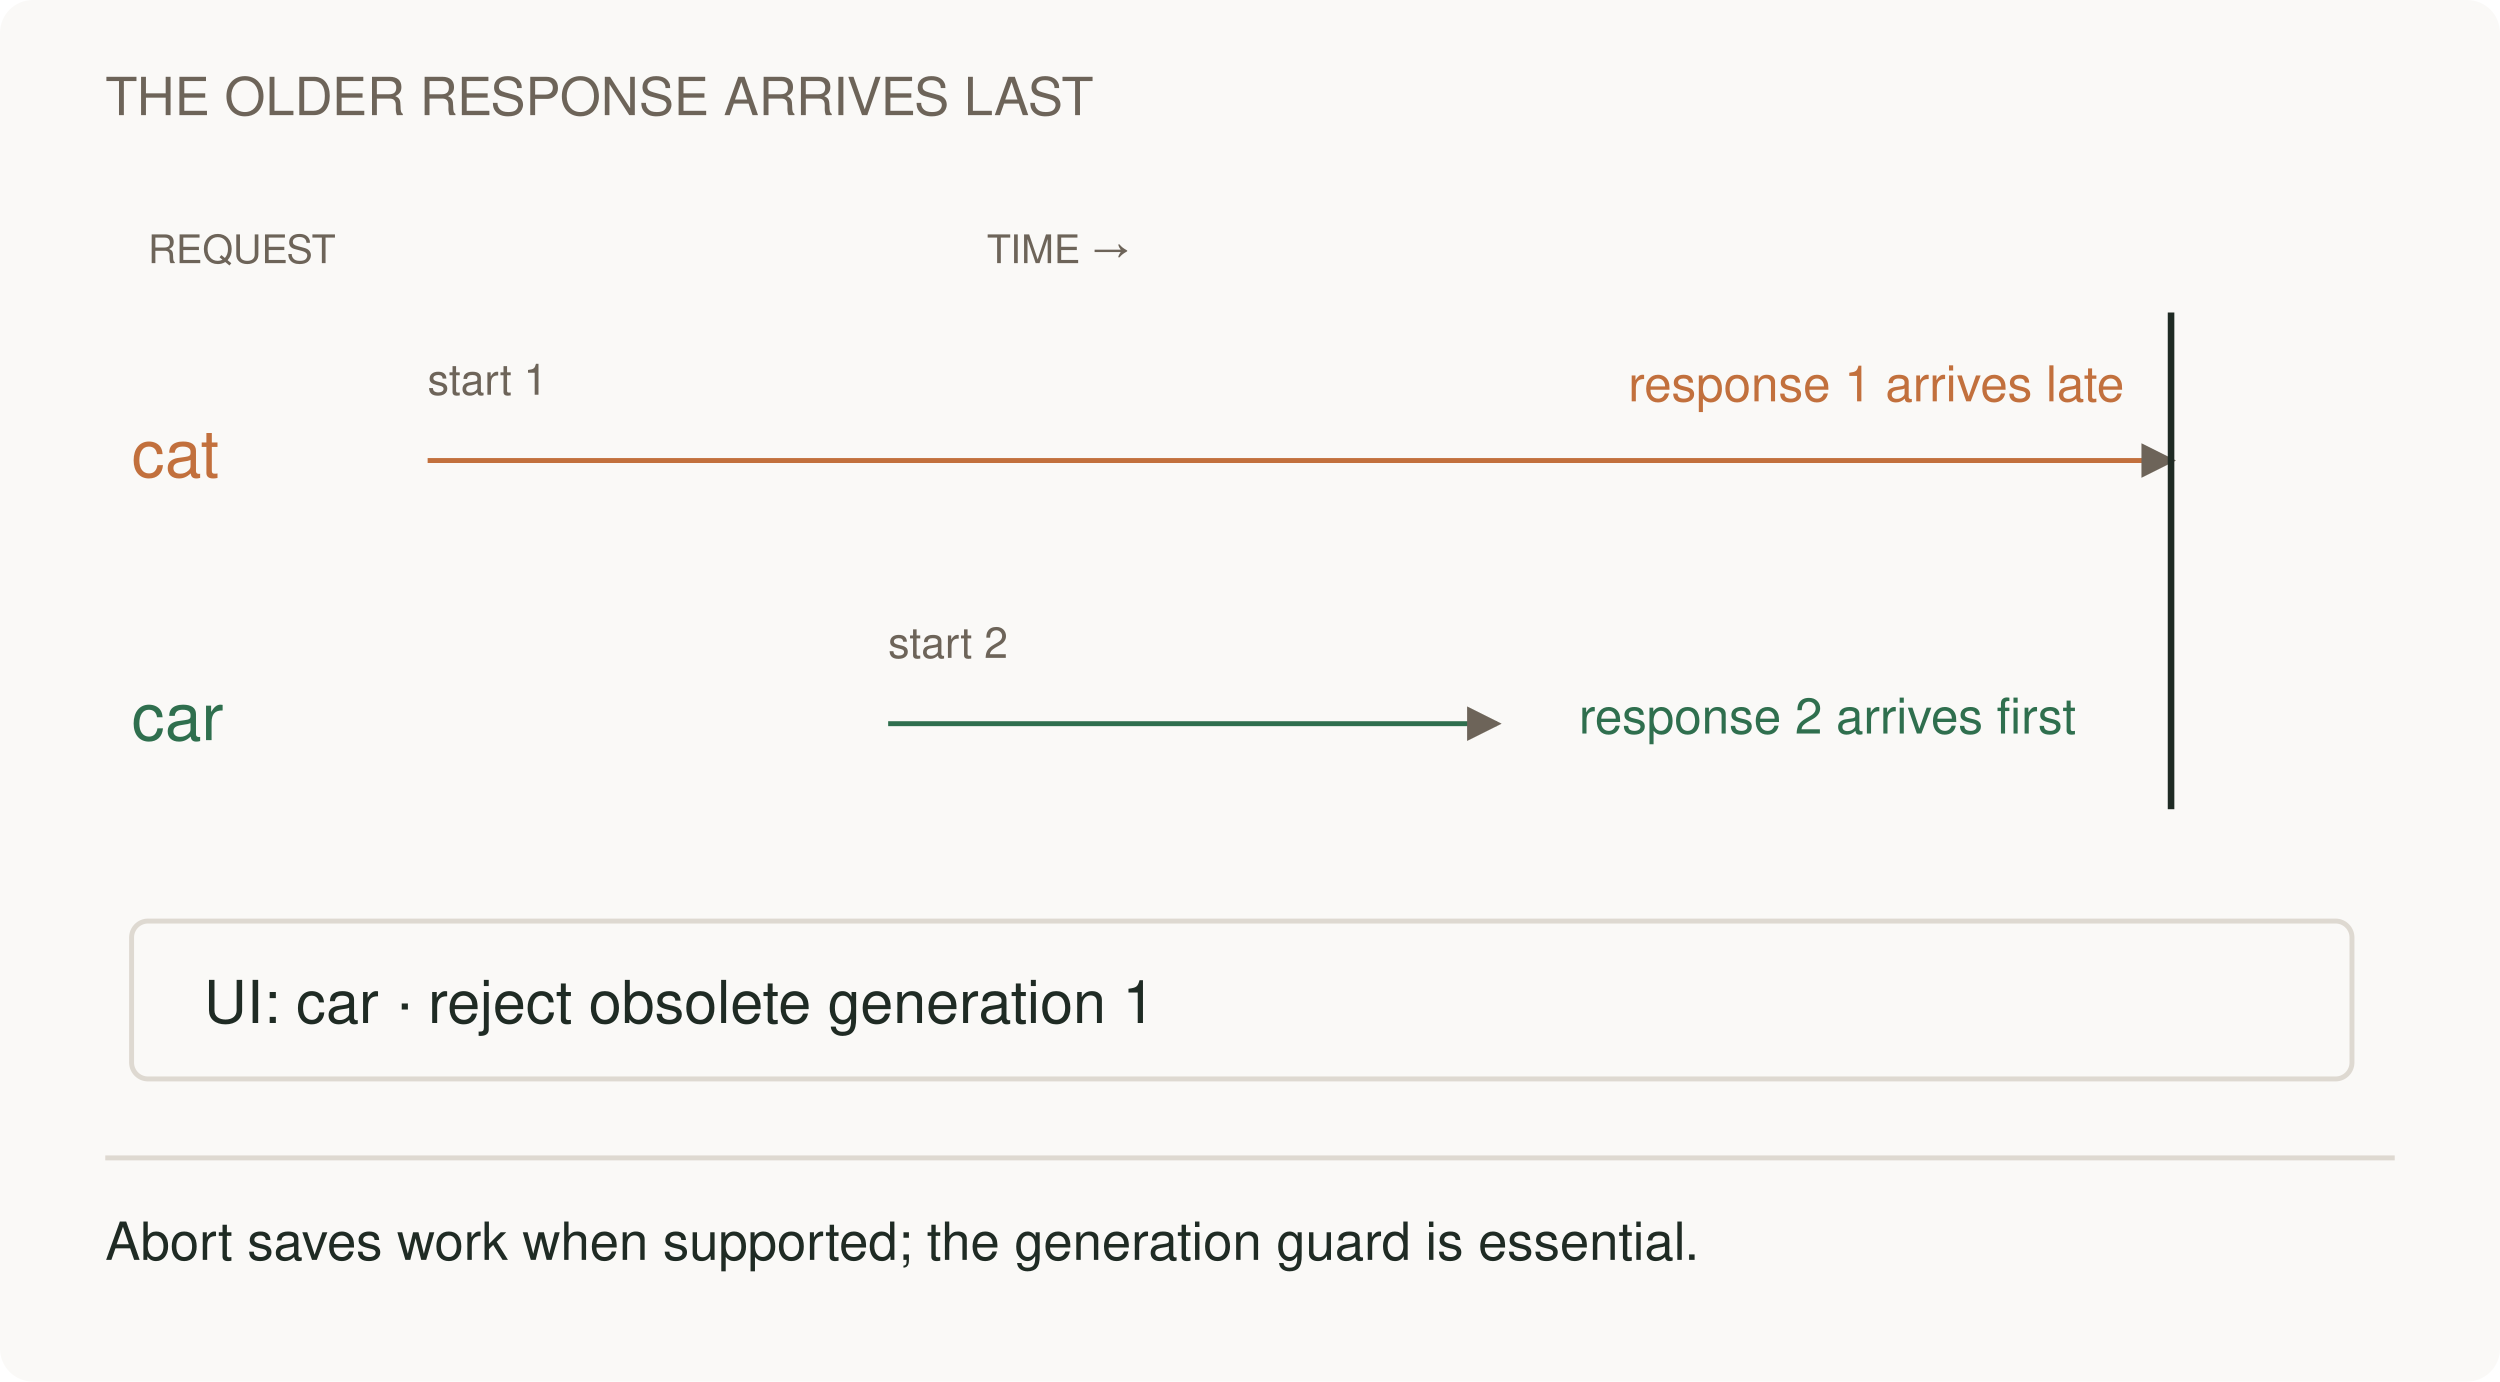
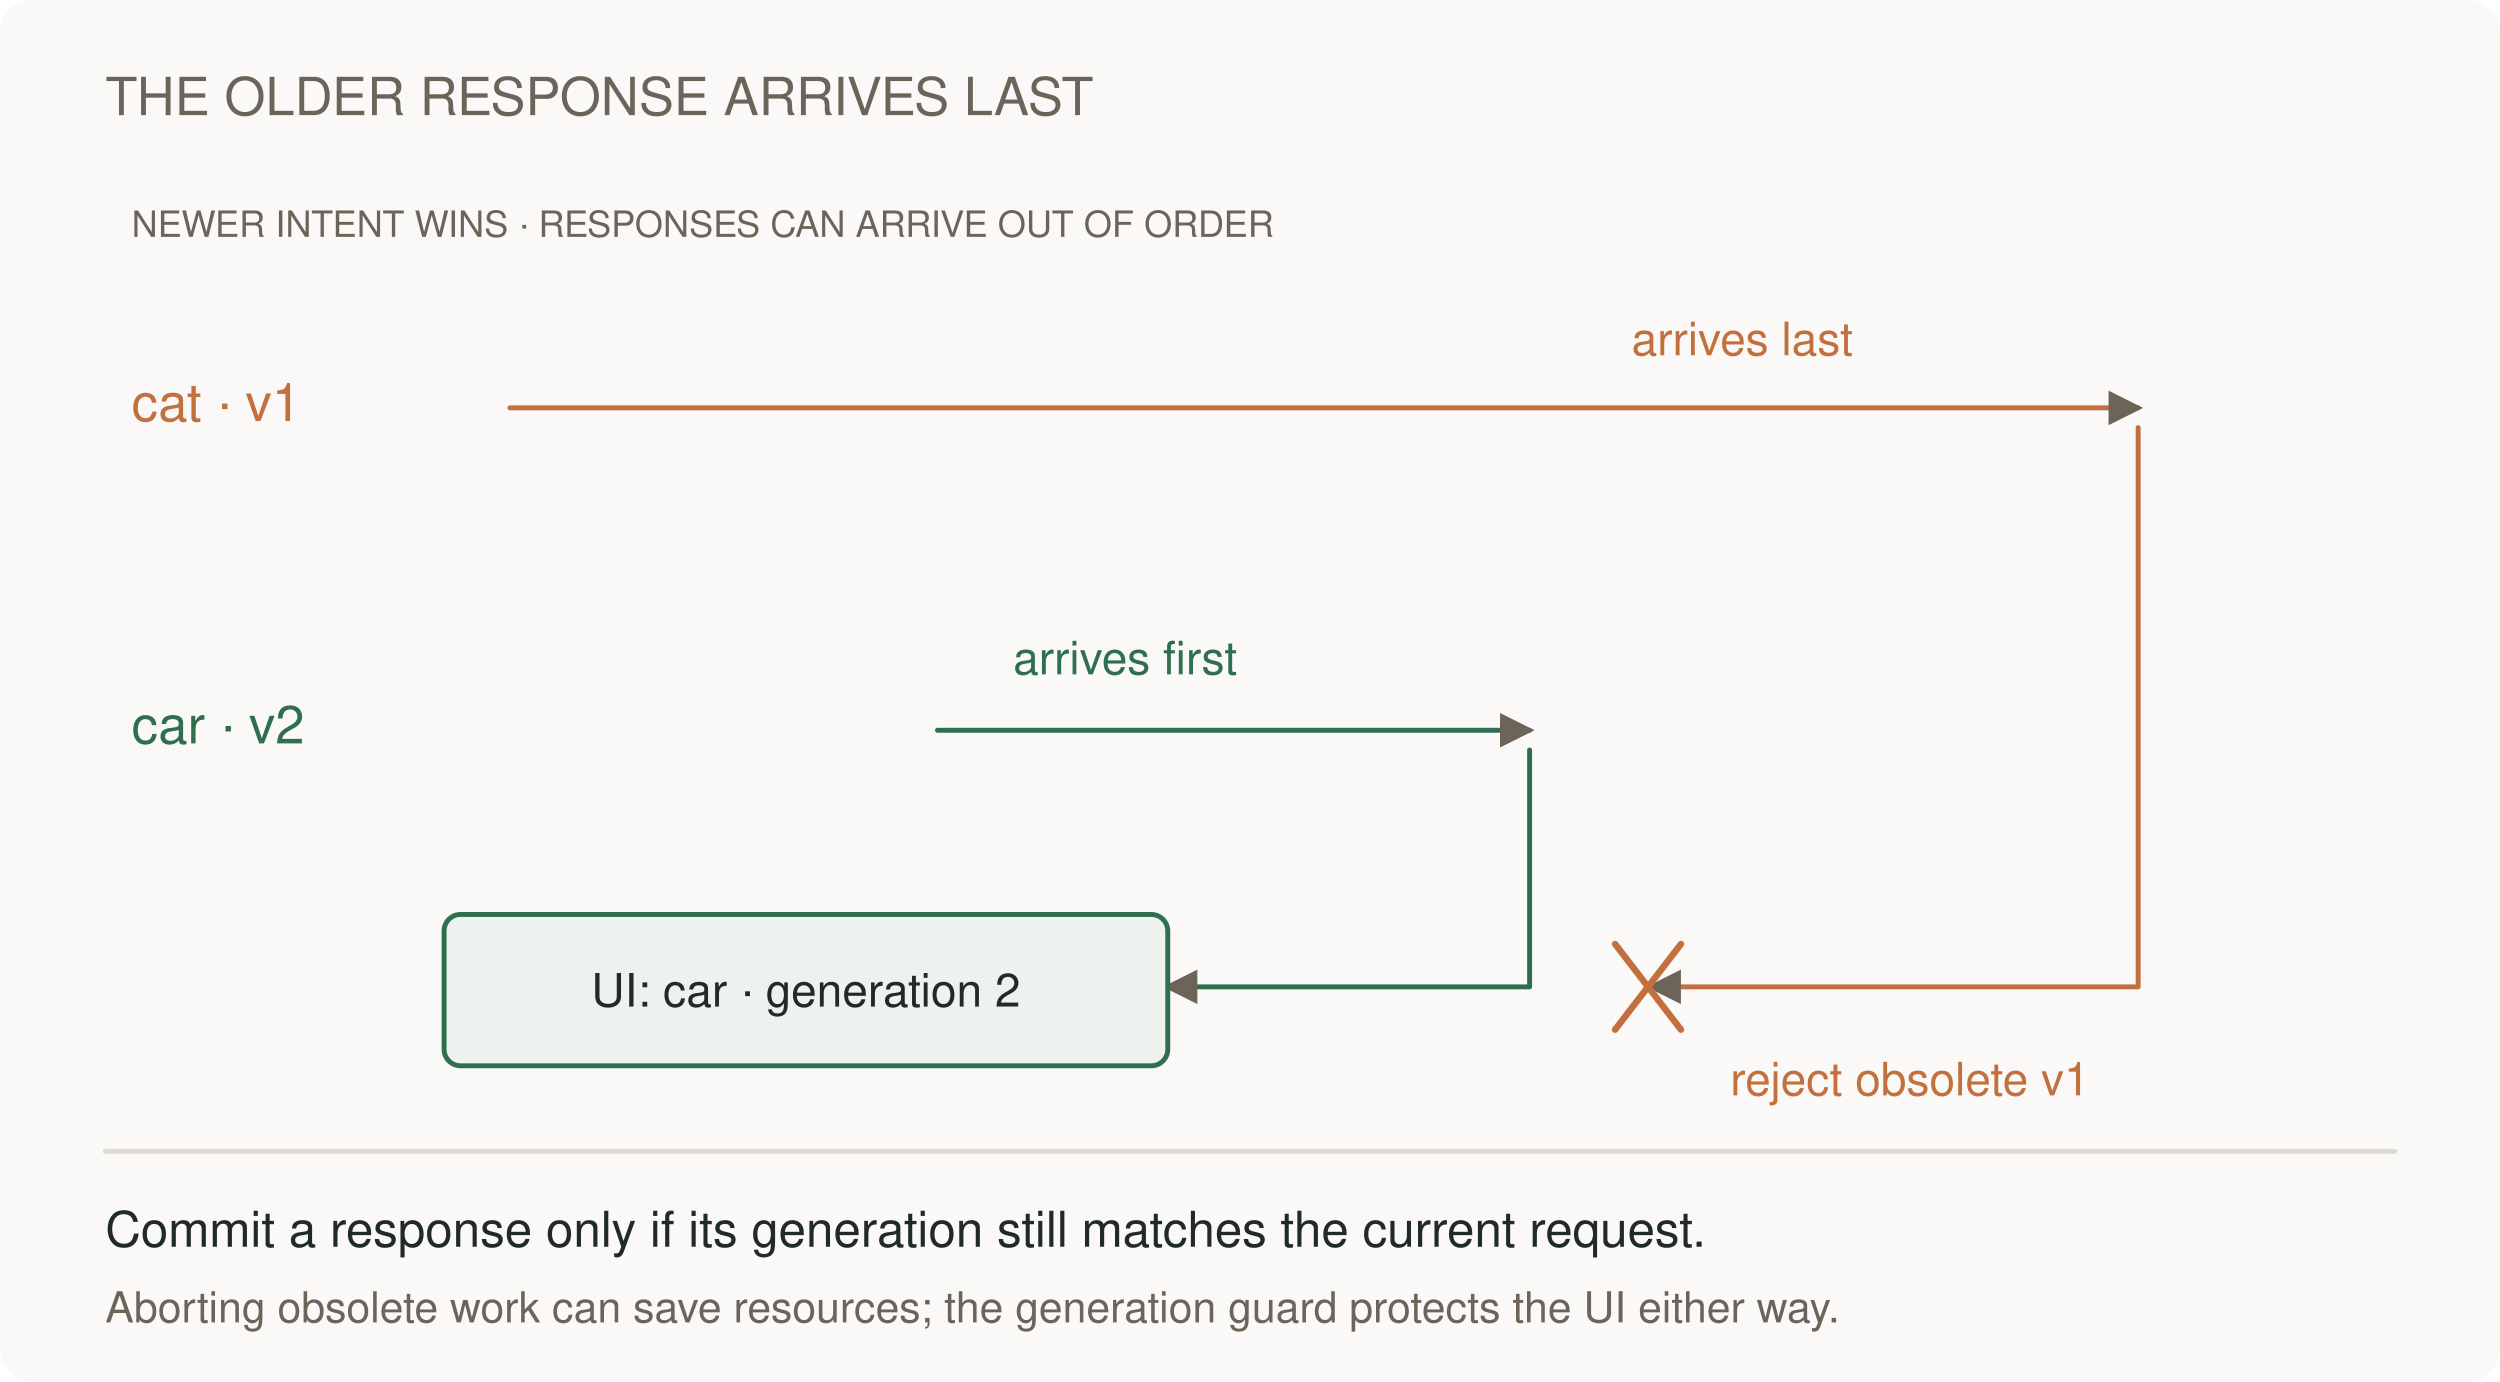
<svg xmlns="http://www.w3.org/2000/svg" viewBox="0 0 760 420" width="760" height="420" role="img" aria-labelledby="title desc">
  <defs>
-     <marker id="arrow" markerWidth="7" markerHeight="7" refX="6" refY="3.5" orient="auto">
+     <marker id="arrow" markerWidth="7" markerHeight="7" refX="6" refY="3.5" orient="auto-start-reverse">
      <path d="M0 0 L7 3.5 L0 7" fill="#6d6459" />
    </marker>
  </defs>
  <style>text{font-family:ui-sans-serif,-apple-system,Segoe UI,Helvetica,Arial,sans-serif}.still{display:none}@media(prefers-reduced-motion:reduce){.moving{display:none}.still{display:inline}}@media print{.moving{display:none}.still{display:inline}}</style>
  <rect width="760" height="420" rx="10" fill="#faf9f7" />
  <text x="32" y="35" font-size="16" fill="#6d6459" text-anchor="start">THE OLDER RESPONSE ARRIVES LAST</text>
-   <text x="45" y="80" font-size="12" fill="#6d6459" text-anchor="start">REQUEST</text>
-   <text x="300" y="80" font-size="12" fill="#6d6459" text-anchor="start">TIME →</text>
-   <text x="40" y="145" font-size="20" fill="#c2703d" text-anchor="start">cat</text>
-   <text x="40" y="225" font-size="20" fill="#2f6f4e" text-anchor="start">car</text>
-   <line x1="130" y1="140" x2="660" y2="140" stroke="#c2703d" stroke-width="1.5" marker-end="url(#arrow)" />
-   <line x1="270" y1="220" x2="455" y2="220" stroke="#2f6f4e" stroke-width="1.5" marker-end="url(#arrow)" />
-   <text x="130" y="120" font-size="13" fill="#6d6459" text-anchor="start">start 1</text>
-   <text x="270" y="200" font-size="13" fill="#6d6459" text-anchor="start">start 2</text>
-   <text x="480" y="223" font-size="15" fill="#2f6f4e" text-anchor="start">response 2 arrives first</text>
-   <text x="495" y="122" font-size="15" fill="#c2703d" text-anchor="start">response 1 arrives late</text>
-   <line x1="660" x2="660" y1="95" y2="246" stroke="#1f2b24" stroke-width="2" />
-   <rect x="40" y="280" width="675" height="48" rx="5" fill="#faf9f7" stroke="#ded9d1" stroke-width="1.5" />
-   <text x="62" y="311" font-size="18" fill="#1f2b24" text-anchor="start" opacity="0">UI: loading cat · generation 1</text>
-   <text x="62" y="311" font-size="18" fill="#1f2b24" text-anchor="start" opacity="0">UI: loading car · generation 2</text>
-   <text x="62" y="311" font-size="18" fill="#1f2b24" text-anchor="start" opacity="0">UI: car · accepted generation 2</text>
-   <text x="62" y="311" font-size="18" fill="#1f2b24" text-anchor="start" opacity="1">UI: car · reject obsolete generation 1</text>
-   <line x1="32" y1="352" x2="728" y2="352" stroke="#ded9d1" stroke-width="1.5" />
-   <text x="32" y="383" font-size="16" fill="#1f2b24" text-anchor="start" opacity="0">Each search gets an increasing generation.</text>
-   <text x="32" y="383" font-size="16" fill="#1f2b24" text-anchor="start" opacity="0">New intent supersedes the old request.</text>
-   <text x="32" y="383" font-size="16" fill="#1f2b24" text-anchor="start" opacity="0">Commit the result only if its generation is current.</text>
-   <text x="32" y="383" font-size="16" fill="#1f2b24" text-anchor="start" opacity="1">Abort saves work when supported; the generation guard is essential.</text>
+   <text x="40" y="72" font-size="11" fill="#6d6459" text-anchor="start">NEWER INTENT WINS · RESPONSES CAN ARRIVE OUT OF ORDER</text>
+   <text x="40" y="128" font-size="16" fill="#c2703d" text-anchor="start">cat · v1</text>
+   <text x="40" y="226" font-size="16" fill="#2f6f4e" text-anchor="start">car · v2</text>
+   <path d="M155 124 H650" stroke="#c2703d" stroke-width="1.5" fill="none" stroke-linecap="round" stroke-linejoin="round" marker-end="url(#arrow)" />
+   <path d="M285 222 H465" stroke="#2f6f4e" stroke-width="1.5" fill="none" stroke-linecap="round" stroke-linejoin="round" marker-end="url(#arrow)" />
+   <path d="M465 228 V300 H355" stroke="#2f6f4e" stroke-width="1.5" fill="none" stroke-linecap="round" stroke-linejoin="round" marker-end="url(#arrow)" />
+   <rect x="135" y="278" width="220" height="46" rx="5" stroke="#2f6f4e" stroke-width="1.5" fill="#eef2ef" />
+   <text x="245.0" y="306.0" font-size="14" fill="#1f2b24" text-anchor="middle">UI: car · generation 2</text>
+   <path d="M650 130 V300 H502" stroke="#c2703d" stroke-width="1.5" fill="none" stroke-linecap="round" stroke-linejoin="round" marker-end="url(#arrow)" />
+   <path d="M491 287 l20 26 M511 287 l-20 26" stroke="#c2703d" stroke-width="2" fill="none" stroke-linecap="round" stroke-linejoin="round" />
+   <text x="526" y="333" font-size="14" fill="#c2703d" text-anchor="start">reject obsolete v1</text>
+   <text x="308" y="205" font-size="14" fill="#2f6f4e" text-anchor="start">arrives first</text>
+   <text x="496" y="108" font-size="14" fill="#c2703d" text-anchor="start">arrives last</text>
+   <path d="M32 350 H728" stroke="#ded9d1" stroke-width="1.5" fill="none" stroke-linecap="round" stroke-linejoin="round" />
+   <text x="32" y="379" font-size="15" fill="#1f2b24" text-anchor="start">Commit a response only if its generation still matches the current request.</text>
+   <text x="32" y="402" font-size="13" fill="#6d6459" text-anchor="start">Aborting obsolete work can save resources; the generation guard protects the UI either way.</text>
</svg>
